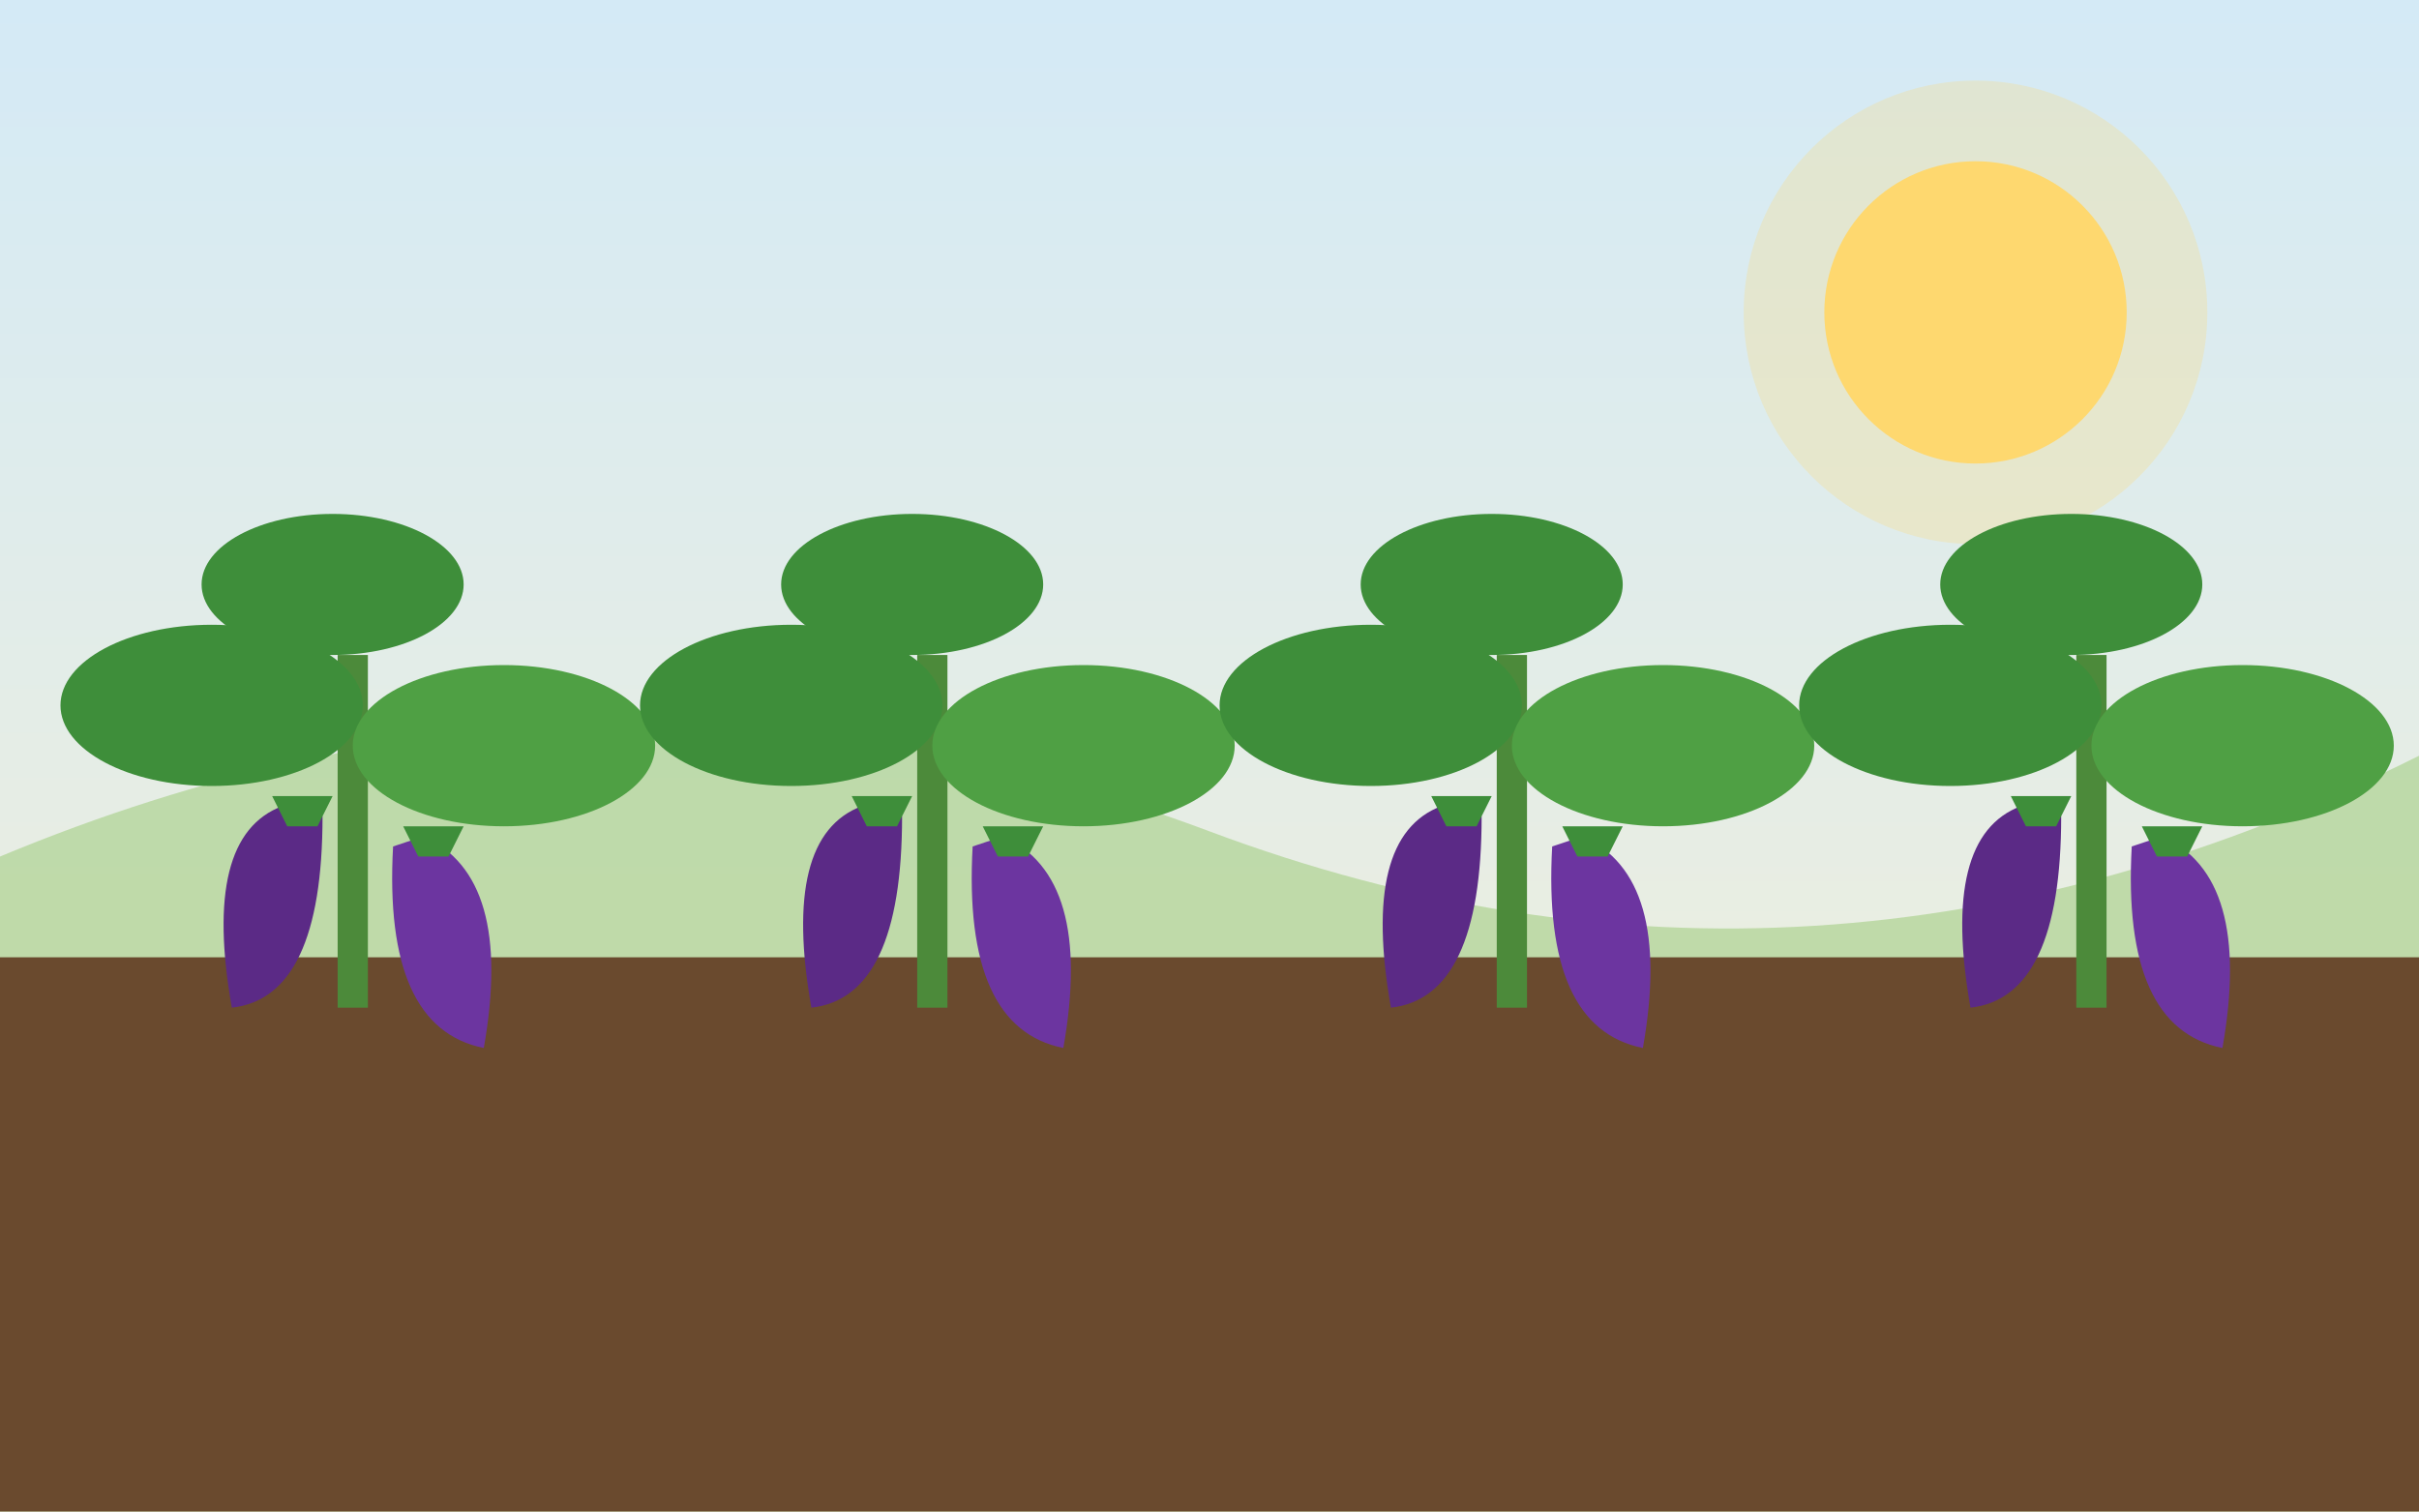
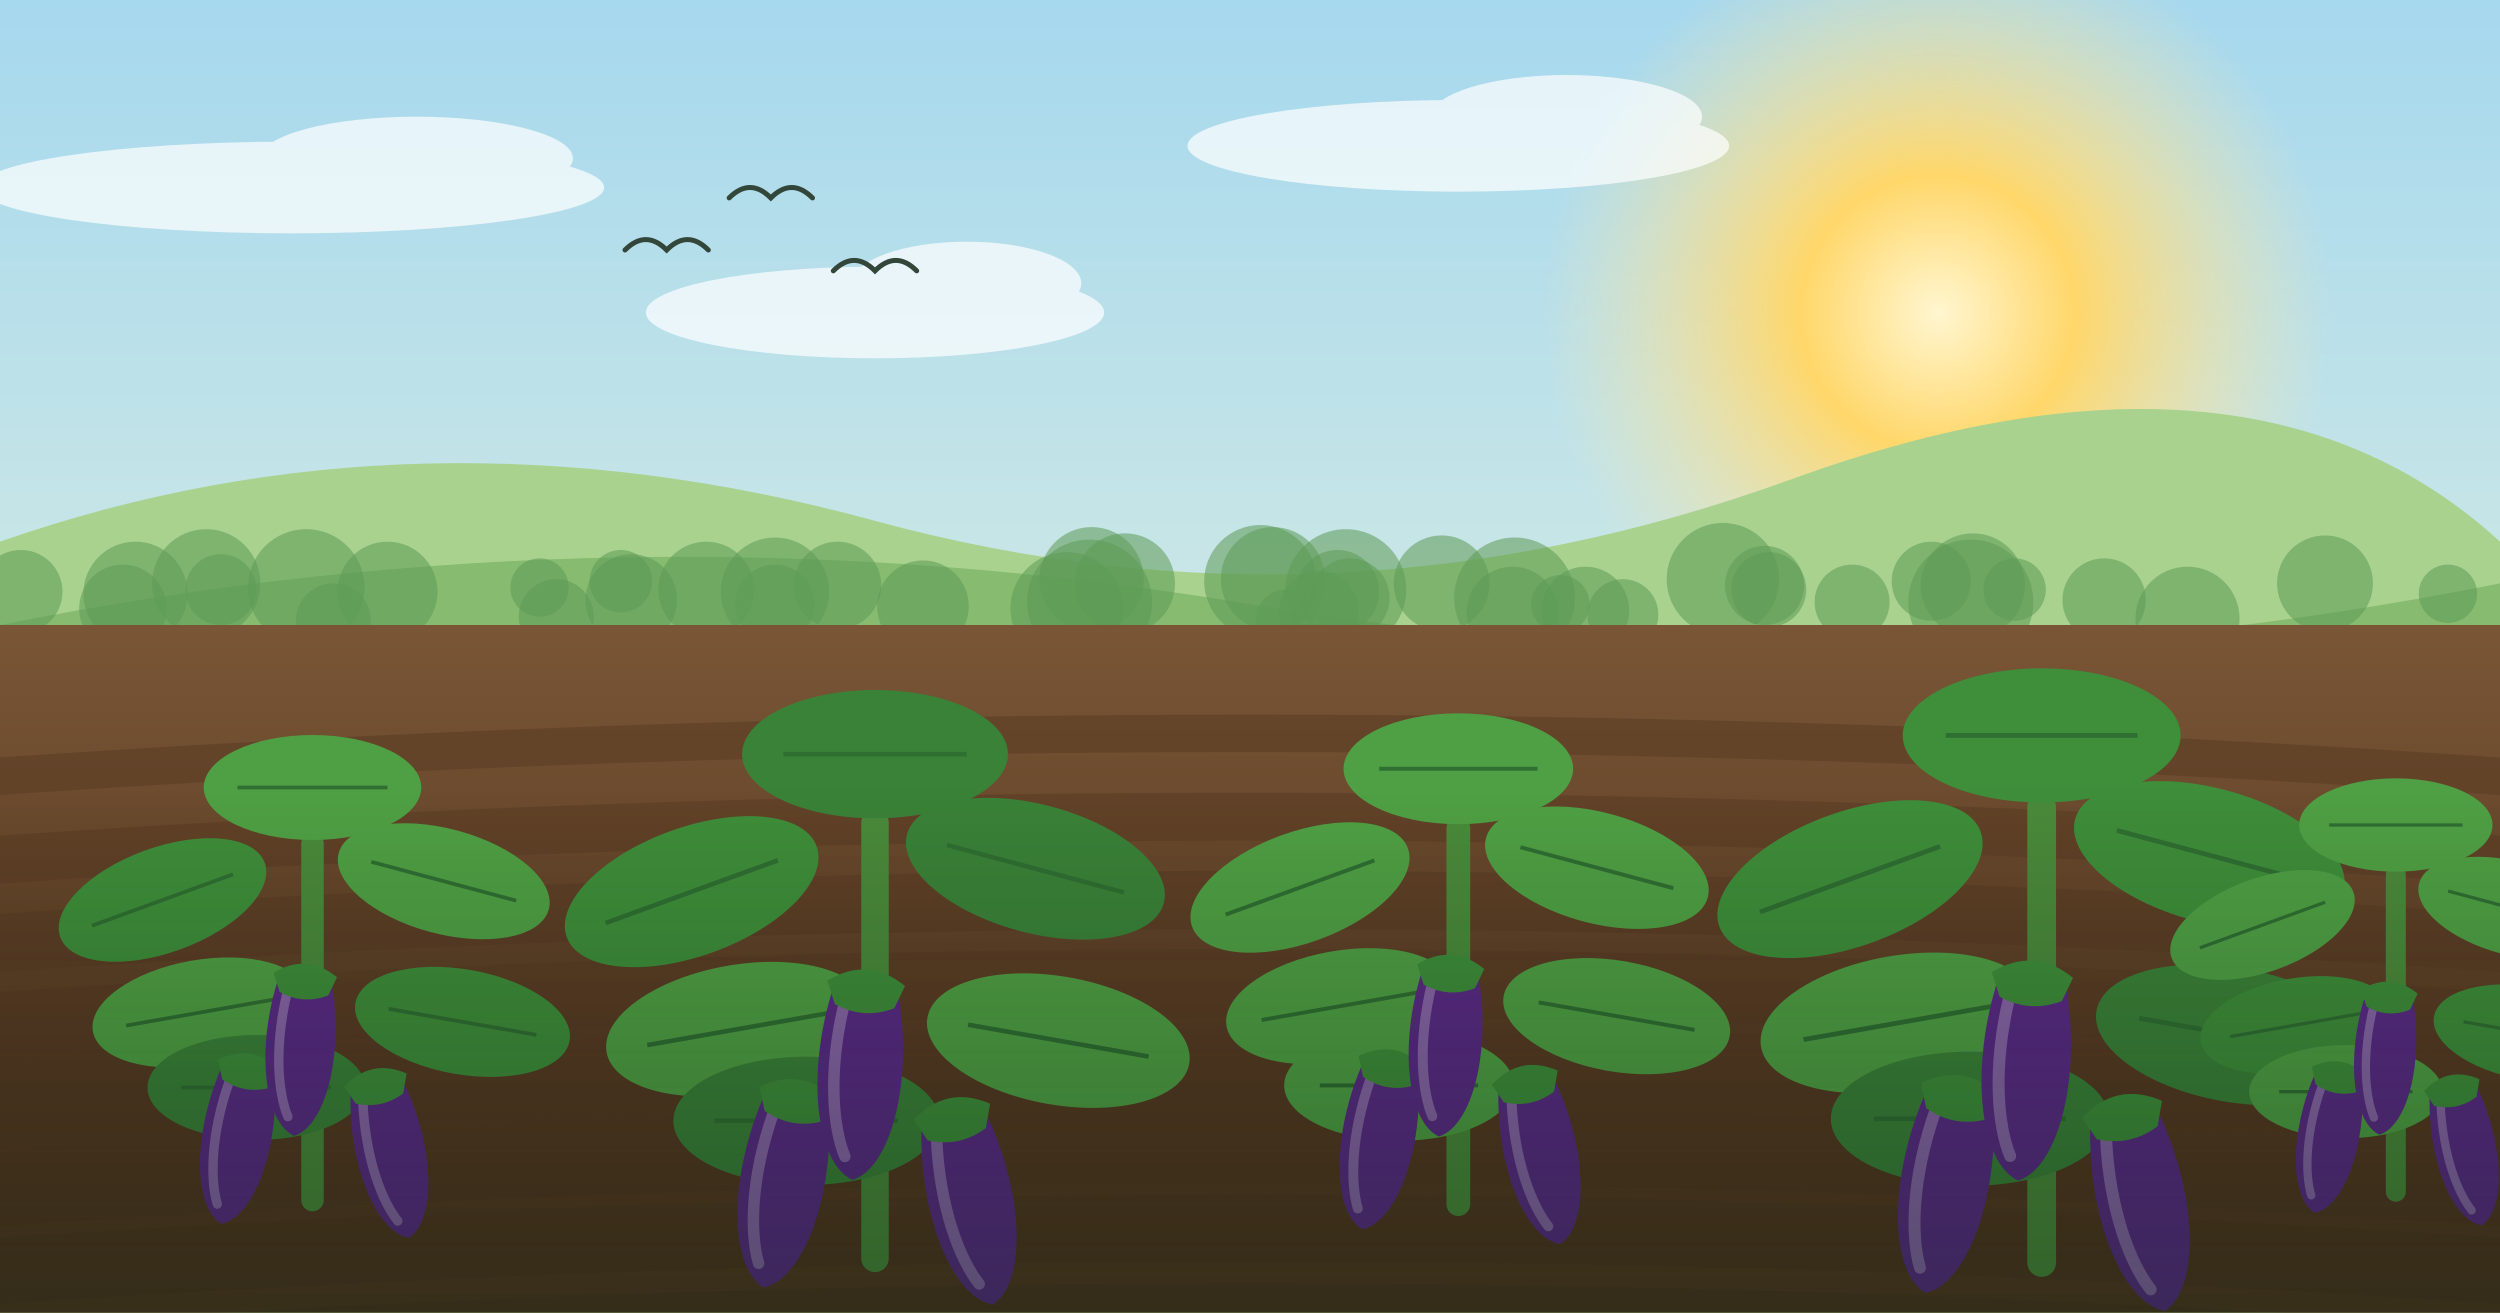
- <svg xmlns="http://www.w3.org/2000/svg" viewBox="0 0 480 300" role="img" aria-label="বেগুনের খেত">
+ <svg xmlns="http://www.w3.org/2000/svg" viewBox="0 0 1200 630" preserveAspectRatio="xMidYMid slice">
  <defs>
-     <linearGradient id="s" x1="0" y1="0" x2="0" y2="1">
-       <stop offset="0" stop-color="#D4EAF6" />
-       <stop offset="1" stop-color="#F6F0D6" />
+     <linearGradient id="sky" x1="0" y1="0" x2="0" y2="1">
+       <stop offset="0" stop-color="#A6D8EE" />
+       <stop offset=".7" stop-color="#DDEEE2" />
+       <stop offset="1" stop-color="#F7F1D4" />
+     </linearGradient>
+     <radialGradient id="sun">
+       <stop offset="0" stop-color="#FFF6D0" />
+       <stop offset=".35" stop-color="#FFD76A" />
+       <stop offset="1" stop-color="#FFE9A8" stop-opacity="0" />
+     </radialGradient>
+     <linearGradient id="mist" x1="0" y1="0" x2="0" y2="1">
+       <stop offset="0" stop-color="#fff" stop-opacity="0" />
+       <stop offset="1" stop-color="#fff" stop-opacity=".55" />
+     </linearGradient>
+     <linearGradient id="vig" x1="0" y1="0" x2="0" y2="1">
+       <stop offset=".6" stop-color="#000" stop-opacity="0" />
+       <stop offset="1" stop-color="#0b2414" stop-opacity=".38" />
    </linearGradient>
  </defs>
-   <rect width="480" height="300" fill="url(#s)" />
-   <circle cx="392" cy="62" r="30" fill="#FFD76A" opacity=".95" />
-   <circle cx="392" cy="62" r="46" fill="#FFD76A" opacity=".25" />
-   <path d="M0 170 Q120 120 240 165 T480 150 V300 H0Z" fill="#9CCB7A" opacity=".55" />
-   <rect y="190" width="480" height="110" fill="#6A4A2E" />
-   <g transform="translate(70 200)">
-     <path d="M0 0 V-70" stroke="#4C8A3A" stroke-width="6" />
-     <ellipse cx="-28" cy="-60" rx="30" ry="16" fill="#3E8E3A" />
-     <ellipse cx="30" cy="-52" rx="30" ry="16" fill="#4FA044" />
-     <ellipse cx="-4" cy="-84" rx="26" ry="14" fill="#3E8E3A" />
-     <path d="M-14 -40 q-16 6 -10 40 q18 -2 18 -38Z" fill="#5B2A86" />
-     <path d="M14 -34 q18 8 12 42 q-20 -4 -18 -40Z" fill="#6C35A0" />
-     <path d="M-16 -42 h12 l-3 6 h-6z M10 -36 h12 l-3 6 h-6z" fill="#3E8E3A" />
-   </g>
-   <g transform="translate(185 200)">
-     <path d="M0 0 V-70" stroke="#4C8A3A" stroke-width="6" />
-     <ellipse cx="-28" cy="-60" rx="30" ry="16" fill="#3E8E3A" />
-     <ellipse cx="30" cy="-52" rx="30" ry="16" fill="#4FA044" />
-     <ellipse cx="-4" cy="-84" rx="26" ry="14" fill="#3E8E3A" />
-     <path d="M-14 -40 q-16 6 -10 40 q18 -2 18 -38Z" fill="#5B2A86" />
-     <path d="M14 -34 q18 8 12 42 q-20 -4 -18 -40Z" fill="#6C35A0" />
-     <path d="M-16 -42 h12 l-3 6 h-6z M10 -36 h12 l-3 6 h-6z" fill="#3E8E3A" />
-   </g>
-   <g transform="translate(300 200)">
-     <path d="M0 0 V-70" stroke="#4C8A3A" stroke-width="6" />
-     <ellipse cx="-28" cy="-60" rx="30" ry="16" fill="#3E8E3A" />
-     <ellipse cx="30" cy="-52" rx="30" ry="16" fill="#4FA044" />
-     <ellipse cx="-4" cy="-84" rx="26" ry="14" fill="#3E8E3A" />
-     <path d="M-14 -40 q-16 6 -10 40 q18 -2 18 -38Z" fill="#5B2A86" />
-     <path d="M14 -34 q18 8 12 42 q-20 -4 -18 -40Z" fill="#6C35A0" />
-     <path d="M-16 -42 h12 l-3 6 h-6z M10 -36 h12 l-3 6 h-6z" fill="#3E8E3A" />
-   </g>
-   <g transform="translate(415 200)">
-     <path d="M0 0 V-70" stroke="#4C8A3A" stroke-width="6" />
-     <ellipse cx="-28" cy="-60" rx="30" ry="16" fill="#3E8E3A" />
-     <ellipse cx="30" cy="-52" rx="30" ry="16" fill="#4FA044" />
-     <ellipse cx="-4" cy="-84" rx="26" ry="14" fill="#3E8E3A" />
-     <path d="M-14 -40 q-16 6 -10 40 q18 -2 18 -38Z" fill="#5B2A86" />
-     <path d="M14 -34 q18 8 12 42 q-20 -4 -18 -40Z" fill="#6C35A0" />
-     <path d="M-16 -42 h12 l-3 6 h-6z M10 -36 h12 l-3 6 h-6z" fill="#3E8E3A" />
-   </g>
+   <rect width="1200" height="630" fill="url(#sky)" />
+   <circle cx="930" cy="150" r="190" fill="url(#sun)" />
+   <g fill="#fff" opacity=".7">
+     <ellipse cx="140" cy="90" rx="150" ry="22" />
+     <ellipse cx="200.0" cy="76" rx="75.0" ry="20" />
+   </g>
+   <g fill="#fff" opacity=".7">
+     <ellipse cx="420" cy="150" rx="110" ry="22" />
+     <ellipse cx="464.0" cy="136" rx="55.0" ry="20" />
+   </g>
+   <g fill="#fff" opacity=".7">
+     <ellipse cx="700" cy="70" rx="130" ry="22" />
+     <ellipse cx="752.0" cy="56" rx="65.0" ry="20" />
+   </g>
+   <path d="M300 120 q10 -10 20 0 q10 -10 20 0" stroke="#33463a" stroke-width="2.4" fill="none" stroke-linecap="round" />
+   <path d="M350 95 q10 -10 20 0 q10 -10 20 0" stroke="#33463a" stroke-width="2.4" fill="none" stroke-linecap="round" />
+   <path d="M400 130 q10 -10 20 0 q10 -10 20 0" stroke="#33463a" stroke-width="2.4" fill="none" stroke-linecap="round" />
+   <path d="M0 260 Q200 190 420 250 T860 230 T1200 260 V630 H0Z" fill="#A9D28F" />
+   <path d="M0 300 Q300 240 600 290 T1200 280 V630 H0Z" fill="#86BB70" />
+   <circle cx="523" cy="289" r="30" fill="#5C9A56" opacity=".55" />
+   <circle cx="59" cy="292" r="21" fill="#5C9A56" opacity=".55" />
+   <circle cx="106" cy="283" r="17" fill="#5C9A56" opacity=".55" />
+   <circle cx="761" cy="293" r="21" fill="#5C9A56" opacity=".55" />
+   <circle cx="779" cy="295" r="17" fill="#5C9A56" opacity=".55" />
+   <circle cx="1175" cy="285" r="14" fill="#5C9A56" opacity=".55" />
+   <circle cx="443" cy="291" r="22" fill="#5C9A56" opacity=".55" />
+   <circle cx="372" cy="290" r="19" fill="#5C9A56" opacity=".55" />
+   <circle cx="147" cy="282" r="28" fill="#5C9A56" opacity=".55" />
+   <circle cx="259" cy="282" r="14" fill="#5C9A56" opacity=".55" />
+   <circle cx="10" cy="284" r="20" fill="#5C9A56" opacity=".55" />
+   <circle cx="339" cy="283" r="23" fill="#5C9A56" opacity=".55" />
+   <circle cx="642" cy="284" r="20" fill="#5C9A56" opacity=".55" />
+   <circle cx="372" cy="284" r="26" fill="#5C9A56" opacity=".55" />
+   <circle cx="611" cy="278" r="25" fill="#5C9A56" opacity=".55" />
+   <circle cx="849" cy="283" r="18" fill="#5C9A56" opacity=".55" />
+   <circle cx="540" cy="280" r="24" fill="#5C9A56" opacity=".55" />
+   <circle cx="617" cy="297" r="14" fill="#5C9A56" opacity=".55" />
+   <circle cx="692" cy="280" r="23" fill="#5C9A56" opacity=".55" />
+   <circle cx="727" cy="287" r="29" fill="#5C9A56" opacity=".55" />
+   <circle cx="646" cy="283" r="29" fill="#5C9A56" opacity=".55" />
+   <circle cx="967" cy="283" r="15" fill="#5C9A56" opacity=".55" />
+   <circle cx="524" cy="278" r="25" fill="#5C9A56" opacity=".55" />
+   <circle cx="827" cy="278" r="27" fill="#5C9A56" opacity=".55" />
+   <circle cx="749" cy="290" r="14" fill="#5C9A56" opacity=".55" />
+   <circle cx="927" cy="279" r="19" fill="#5C9A56" opacity=".55" />
+   <circle cx="402" cy="281" r="21" fill="#5C9A56" opacity=".55" />
+   <circle cx="946" cy="289" r="30" fill="#5C9A56" opacity=".55" />
+   <circle cx="726" cy="294" r="22" fill="#5C9A56" opacity=".55" />
+   <circle cx="947" cy="281" r="25" fill="#5C9A56" opacity=".55" />
+   <circle cx="605" cy="279" r="27" fill="#5C9A56" opacity=".55" />
+   <circle cx="186" cy="284" r="24" fill="#5C9A56" opacity=".55" />
+   <circle cx="1050" cy="297" r="25" fill="#5C9A56" opacity=".55" />
+   <circle cx="303" cy="288" r="22" fill="#5C9A56" opacity=".55" />
+   <circle cx="1116" cy="280" r="23" fill="#5C9A56" opacity=".55" />
+   <circle cx="648" cy="287" r="19" fill="#5C9A56" opacity=".55" />
+   <circle cx="160" cy="298" r="18" fill="#5C9A56" opacity=".55" />
+   <circle cx="633" cy="293" r="19" fill="#5C9A56" opacity=".55" />
+   <circle cx="99" cy="280" r="26" fill="#5C9A56" opacity=".55" />
+   <circle cx="65" cy="285" r="25" fill="#5C9A56" opacity=".55" />
+   <circle cx="512" cy="292" r="27" fill="#5C9A56" opacity=".55" />
+   <circle cx="298" cy="279" r="15" fill="#5C9A56" opacity=".55" />
+   <circle cx="1010" cy="288" r="20" fill="#5C9A56" opacity=".55" />
+   <circle cx="267" cy="296" r="18" fill="#5C9A56" opacity=".55" />
+   <circle cx="847" cy="281" r="19" fill="#5C9A56" opacity=".55" />
+   <circle cx="889" cy="289" r="18" fill="#5C9A56" opacity=".55" />
+   <defs>
+     <linearGradient id="gr" x1="0" y1="0" x2="0" y2="1">
+       <stop offset="0" stop-color="#7A5636" />
+       <stop offset="1" stop-color="#432B17" />
+     </linearGradient>
+   </defs>
+   <rect y="300" width="1200" height="330" fill="url(#gr)" />
+   <path d="M-20 374 Q600 330 1220 374" stroke="#573A21" stroke-width="18" fill="none" opacity=".5" />
+   <path d="M-20 414 Q600 370 1220 414" stroke="#573A21" stroke-width="23" fill="none" opacity=".5" />
+   <path d="M-20 454 Q600 410 1220 454" stroke="#573A21" stroke-width="28" fill="none" opacity=".5" />
+   <path d="M-20 494 Q600 450 1220 494" stroke="#573A21" stroke-width="33" fill="none" opacity=".5" />
+   <path d="M-20 534 Q600 490 1220 534" stroke="#573A21" stroke-width="38" fill="none" opacity=".5" />
+   <path d="M-20 574 Q600 530 1220 574" stroke="#573A21" stroke-width="43" fill="none" opacity=".5" />
+   <path d="M-20 614 Q600 570 1220 614" stroke="#573A21" stroke-width="48" fill="none" opacity=".5" />
+   <path d="M-20 654 Q600 610 1220 654" stroke="#573A21" stroke-width="53" fill="none" opacity=".5" />
+   <g transform="translate(150 540) scale(0.9)">
+     <path d="M0 40 V-150" stroke="#4A8A3A" stroke-width="12" stroke-linecap="round" />
+     <ellipse cx="-80" cy="-120" rx="58" ry="28" transform="rotate(-20 -80 -120)" fill="#3E8E3A" />
+     <path d="M-120 -120 H-40" stroke="#2F6F32" stroke-width="2" transform="rotate(-20 -80 -120)" />
+     <ellipse cx="70" cy="-130" rx="58" ry="28" transform="rotate(15 70 -130)" fill="#4FA044" />
+     <path d="M30 -130 H110" stroke="#2F6F32" stroke-width="2" transform="rotate(15 70 -130)" />
+     <ellipse cx="-60" cy="-60" rx="58" ry="28" transform="rotate(-10 -60 -60)" fill="#4FA044" />
+     <path d="M-100 -60 H-20" stroke="#2F6F32" stroke-width="2" transform="rotate(-10 -60 -60)" />
+     <ellipse cx="80" cy="-55" rx="58" ry="28" transform="rotate(10 80 -55)" fill="#3E8E3A" />
+     <path d="M40 -55 H120" stroke="#2F6F32" stroke-width="2" transform="rotate(10 80 -55)" />
+     <ellipse cx="0" cy="-180" rx="58" ry="28" transform="rotate(0 0 -180)" fill="#4FA044" />
+     <path d="M-40 -180 H40" stroke="#2F6F32" stroke-width="2" transform="rotate(0 0 -180)" />
+     <ellipse cx="-30" cy="-20" rx="58" ry="28" transform="rotate(0 -30 -20)" fill="#3A8238" />
+     <path d="M-70 -20 H10" stroke="#2F6F32" stroke-width="2" transform="rotate(0 -30 -20)" />
+     <g transform="translate(-34 -30) rotate(10)">
+       <path d="M-14 0 C-24 40 -16 78 0 84 C16 78 24 40 14 0Z" fill="#5A2A86" />
+       <path d="M-9 8 C-14 38 -10 62 -4 74" stroke="#fff" stroke-width="5" opacity=".28" fill="none" stroke-linecap="round" />
+       <path d="M-17 -2 q17 -12 34 0 l-4 10 q-13 6 -26 0Z" fill="#3E8E3A" />
+     </g>
+     <g transform="translate(34 -22) rotate(-12)">
+       <path d="M-14 0 C-24 40 -16 78 0 84 C16 78 24 40 14 0Z" fill="#5A2A86" />
+       <path d="M-9 8 C-14 38 -10 62 -4 74" stroke="#fff" stroke-width="5" opacity=".28" fill="none" stroke-linecap="round" />
+       <path d="M-17 -2 q17 -12 34 0 l-4 10 q-13 6 -26 0Z" fill="#3E8E3A" />
+     </g>
+     <g transform="translate(-4 -78) rotate(4)">
+       <path d="M-14 0 C-24 40 -16 78 0 84 C16 78 24 40 14 0Z" fill="#5A2A86" />
+       <path d="M-9 8 C-14 38 -10 62 -4 74" stroke="#fff" stroke-width="5" opacity=".28" fill="none" stroke-linecap="round" />
+       <path d="M-17 -2 q17 -12 34 0 l-4 10 q-13 6 -26 0Z" fill="#3E8E3A" />
+     </g>
+   </g>
+   <g transform="translate(420 560) scale(1.1)">
+     <path d="M0 40 V-150" stroke="#4A8A3A" stroke-width="12" stroke-linecap="round" />
+     <ellipse cx="-80" cy="-120" rx="58" ry="28" transform="rotate(-20 -80 -120)" fill="#3E8E3A" />
+     <path d="M-120 -120 H-40" stroke="#2F6F32" stroke-width="2" transform="rotate(-20 -80 -120)" />
+     <ellipse cx="70" cy="-130" rx="58" ry="28" transform="rotate(15 70 -130)" fill="#3A8238" />
+     <path d="M30 -130 H110" stroke="#2F6F32" stroke-width="2" transform="rotate(15 70 -130)" />
+     <ellipse cx="-60" cy="-60" rx="58" ry="28" transform="rotate(-10 -60 -60)" fill="#4FA044" />
+     <path d="M-100 -60 H-20" stroke="#2F6F32" stroke-width="2" transform="rotate(-10 -60 -60)" />
+     <ellipse cx="80" cy="-55" rx="58" ry="28" transform="rotate(10 80 -55)" fill="#4FA044" />
+     <path d="M40 -55 H120" stroke="#2F6F32" stroke-width="2" transform="rotate(10 80 -55)" />
+     <ellipse cx="0" cy="-180" rx="58" ry="28" transform="rotate(0 0 -180)" fill="#3A8238" />
+     <path d="M-40 -180 H40" stroke="#2F6F32" stroke-width="2" transform="rotate(0 0 -180)" />
+     <ellipse cx="-30" cy="-20" rx="58" ry="28" transform="rotate(0 -30 -20)" fill="#3A8238" />
+     <path d="M-70 -20 H10" stroke="#2F6F32" stroke-width="2" transform="rotate(0 -30 -20)" />
+     <g transform="translate(-34 -30) rotate(10)">
+       <path d="M-14 0 C-24 40 -16 78 0 84 C16 78 24 40 14 0Z" fill="#5A2A86" />
+       <path d="M-9 8 C-14 38 -10 62 -4 74" stroke="#fff" stroke-width="5" opacity=".28" fill="none" stroke-linecap="round" />
+       <path d="M-17 -2 q17 -12 34 0 l-4 10 q-13 6 -26 0Z" fill="#3E8E3A" />
+     </g>
+     <g transform="translate(34 -22) rotate(-12)">
+       <path d="M-14 0 C-24 40 -16 78 0 84 C16 78 24 40 14 0Z" fill="#5A2A86" />
+       <path d="M-9 8 C-14 38 -10 62 -4 74" stroke="#fff" stroke-width="5" opacity=".28" fill="none" stroke-linecap="round" />
+       <path d="M-17 -2 q17 -12 34 0 l-4 10 q-13 6 -26 0Z" fill="#3E8E3A" />
+     </g>
+     <g transform="translate(-4 -78) rotate(4)">
+       <path d="M-14 0 C-24 40 -16 78 0 84 C16 78 24 40 14 0Z" fill="#5A2A86" />
+       <path d="M-9 8 C-14 38 -10 62 -4 74" stroke="#fff" stroke-width="5" opacity=".28" fill="none" stroke-linecap="round" />
+       <path d="M-17 -2 q17 -12 34 0 l-4 10 q-13 6 -26 0Z" fill="#3E8E3A" />
+     </g>
+   </g>
+   <g transform="translate(700 540) scale(0.95)">
+     <path d="M0 40 V-150" stroke="#4A8A3A" stroke-width="12" stroke-linecap="round" />
+     <ellipse cx="-80" cy="-120" rx="58" ry="28" transform="rotate(-20 -80 -120)" fill="#4FA044" />
+     <path d="M-120 -120 H-40" stroke="#2F6F32" stroke-width="2" transform="rotate(-20 -80 -120)" />
+     <ellipse cx="70" cy="-130" rx="58" ry="28" transform="rotate(15 70 -130)" fill="#4FA044" />
+     <path d="M30 -130 H110" stroke="#2F6F32" stroke-width="2" transform="rotate(15 70 -130)" />
+     <ellipse cx="-60" cy="-60" rx="58" ry="28" transform="rotate(-10 -60 -60)" fill="#4FA044" />
+     <path d="M-100 -60 H-20" stroke="#2F6F32" stroke-width="2" transform="rotate(-10 -60 -60)" />
+     <ellipse cx="80" cy="-55" rx="58" ry="28" transform="rotate(10 80 -55)" fill="#4FA044" />
+     <path d="M40 -55 H120" stroke="#2F6F32" stroke-width="2" transform="rotate(10 80 -55)" />
+     <ellipse cx="0" cy="-180" rx="58" ry="28" transform="rotate(0 0 -180)" fill="#4FA044" />
+     <path d="M-40 -180 H40" stroke="#2F6F32" stroke-width="2" transform="rotate(0 0 -180)" />
+     <ellipse cx="-30" cy="-20" rx="58" ry="28" transform="rotate(0 -30 -20)" fill="#4FA044" />
+     <path d="M-70 -20 H10" stroke="#2F6F32" stroke-width="2" transform="rotate(0 -30 -20)" />
+     <g transform="translate(-34 -30) rotate(10)">
+       <path d="M-14 0 C-24 40 -16 78 0 84 C16 78 24 40 14 0Z" fill="#5A2A86" />
+       <path d="M-9 8 C-14 38 -10 62 -4 74" stroke="#fff" stroke-width="5" opacity=".28" fill="none" stroke-linecap="round" />
+       <path d="M-17 -2 q17 -12 34 0 l-4 10 q-13 6 -26 0Z" fill="#3E8E3A" />
+     </g>
+     <g transform="translate(34 -22) rotate(-12)">
+       <path d="M-14 0 C-24 40 -16 78 0 84 C16 78 24 40 14 0Z" fill="#5A2A86" />
+       <path d="M-9 8 C-14 38 -10 62 -4 74" stroke="#fff" stroke-width="5" opacity=".28" fill="none" stroke-linecap="round" />
+       <path d="M-17 -2 q17 -12 34 0 l-4 10 q-13 6 -26 0Z" fill="#3E8E3A" />
+     </g>
+     <g transform="translate(-4 -78) rotate(4)">
+       <path d="M-14 0 C-24 40 -16 78 0 84 C16 78 24 40 14 0Z" fill="#5A2A86" />
+       <path d="M-9 8 C-14 38 -10 62 -4 74" stroke="#fff" stroke-width="5" opacity=".28" fill="none" stroke-linecap="round" />
+       <path d="M-17 -2 q17 -12 34 0 l-4 10 q-13 6 -26 0Z" fill="#3E8E3A" />
+     </g>
+   </g>
+   <g transform="translate(980 560) scale(1.15)">
+     <path d="M0 40 V-150" stroke="#4A8A3A" stroke-width="12" stroke-linecap="round" />
+     <ellipse cx="-80" cy="-120" rx="58" ry="28" transform="rotate(-20 -80 -120)" fill="#3E8E3A" />
+     <path d="M-120 -120 H-40" stroke="#2F6F32" stroke-width="2" transform="rotate(-20 -80 -120)" />
+     <ellipse cx="70" cy="-130" rx="58" ry="28" transform="rotate(15 70 -130)" fill="#3E8E3A" />
+     <path d="M30 -130 H110" stroke="#2F6F32" stroke-width="2" transform="rotate(15 70 -130)" />
+     <ellipse cx="-60" cy="-60" rx="58" ry="28" transform="rotate(-10 -60 -60)" fill="#4FA044" />
+     <path d="M-100 -60 H-20" stroke="#2F6F32" stroke-width="2" transform="rotate(-10 -60 -60)" />
+     <ellipse cx="80" cy="-55" rx="58" ry="28" transform="rotate(10 80 -55)" fill="#3A8238" />
+     <path d="M40 -55 H120" stroke="#2F6F32" stroke-width="2" transform="rotate(10 80 -55)" />
+     <ellipse cx="0" cy="-180" rx="58" ry="28" transform="rotate(0 0 -180)" fill="#3E8E3A" />
+     <path d="M-40 -180 H40" stroke="#2F6F32" stroke-width="2" transform="rotate(0 0 -180)" />
+     <ellipse cx="-30" cy="-20" rx="58" ry="28" transform="rotate(0 -30 -20)" fill="#3A8238" />
+     <path d="M-70 -20 H10" stroke="#2F6F32" stroke-width="2" transform="rotate(0 -30 -20)" />
+     <g transform="translate(-34 -30) rotate(10)">
+       <path d="M-14 0 C-24 40 -16 78 0 84 C16 78 24 40 14 0Z" fill="#5A2A86" />
+       <path d="M-9 8 C-14 38 -10 62 -4 74" stroke="#fff" stroke-width="5" opacity=".28" fill="none" stroke-linecap="round" />
+       <path d="M-17 -2 q17 -12 34 0 l-4 10 q-13 6 -26 0Z" fill="#3E8E3A" />
+     </g>
+     <g transform="translate(34 -22) rotate(-12)">
+       <path d="M-14 0 C-24 40 -16 78 0 84 C16 78 24 40 14 0Z" fill="#5A2A86" />
+       <path d="M-9 8 C-14 38 -10 62 -4 74" stroke="#fff" stroke-width="5" opacity=".28" fill="none" stroke-linecap="round" />
+       <path d="M-17 -2 q17 -12 34 0 l-4 10 q-13 6 -26 0Z" fill="#3E8E3A" />
+     </g>
+     <g transform="translate(-4 -78) rotate(4)">
+       <path d="M-14 0 C-24 40 -16 78 0 84 C16 78 24 40 14 0Z" fill="#5A2A86" />
+       <path d="M-9 8 C-14 38 -10 62 -4 74" stroke="#fff" stroke-width="5" opacity=".28" fill="none" stroke-linecap="round" />
+       <path d="M-17 -2 q17 -12 34 0 l-4 10 q-13 6 -26 0Z" fill="#3E8E3A" />
+     </g>
+   </g>
+   <g transform="translate(1150 540) scale(0.8)">
+     <path d="M0 40 V-150" stroke="#4A8A3A" stroke-width="12" stroke-linecap="round" />
+     <ellipse cx="-80" cy="-120" rx="58" ry="28" transform="rotate(-20 -80 -120)" fill="#4FA044" />
+     <path d="M-120 -120 H-40" stroke="#2F6F32" stroke-width="2" transform="rotate(-20 -80 -120)" />
+     <ellipse cx="70" cy="-130" rx="58" ry="28" transform="rotate(15 70 -130)" fill="#4FA044" />
+     <path d="M30 -130 H110" stroke="#2F6F32" stroke-width="2" transform="rotate(15 70 -130)" />
+     <ellipse cx="-60" cy="-60" rx="58" ry="28" transform="rotate(-10 -60 -60)" fill="#3E8E3A" />
+     <path d="M-100 -60 H-20" stroke="#2F6F32" stroke-width="2" transform="rotate(-10 -60 -60)" />
+     <ellipse cx="80" cy="-55" rx="58" ry="28" transform="rotate(10 80 -55)" fill="#3E8E3A" />
+     <path d="M40 -55 H120" stroke="#2F6F32" stroke-width="2" transform="rotate(10 80 -55)" />
+     <ellipse cx="0" cy="-180" rx="58" ry="28" transform="rotate(0 0 -180)" fill="#4FA044" />
+     <path d="M-40 -180 H40" stroke="#2F6F32" stroke-width="2" transform="rotate(0 0 -180)" />
+     <ellipse cx="-30" cy="-20" rx="58" ry="28" transform="rotate(0 -30 -20)" fill="#4FA044" />
+     <path d="M-70 -20 H10" stroke="#2F6F32" stroke-width="2" transform="rotate(0 -30 -20)" />
+     <g transform="translate(-34 -30) rotate(10)">
+       <path d="M-14 0 C-24 40 -16 78 0 84 C16 78 24 40 14 0Z" fill="#5A2A86" />
+       <path d="M-9 8 C-14 38 -10 62 -4 74" stroke="#fff" stroke-width="5" opacity=".28" fill="none" stroke-linecap="round" />
+       <path d="M-17 -2 q17 -12 34 0 l-4 10 q-13 6 -26 0Z" fill="#3E8E3A" />
+     </g>
+     <g transform="translate(34 -22) rotate(-12)">
+       <path d="M-14 0 C-24 40 -16 78 0 84 C16 78 24 40 14 0Z" fill="#5A2A86" />
+       <path d="M-9 8 C-14 38 -10 62 -4 74" stroke="#fff" stroke-width="5" opacity=".28" fill="none" stroke-linecap="round" />
+       <path d="M-17 -2 q17 -12 34 0 l-4 10 q-13 6 -26 0Z" fill="#3E8E3A" />
+     </g>
+     <g transform="translate(-4 -78) rotate(4)">
+       <path d="M-14 0 C-24 40 -16 78 0 84 C16 78 24 40 14 0Z" fill="#5A2A86" />
+       <path d="M-9 8 C-14 38 -10 62 -4 74" stroke="#fff" stroke-width="5" opacity=".28" fill="none" stroke-linecap="round" />
+       <path d="M-17 -2 q17 -12 34 0 l-4 10 q-13 6 -26 0Z" fill="#3E8E3A" />
+     </g>
+   </g>
+   <rect width="1200" height="630" fill="url(#vig)" />
</svg>
